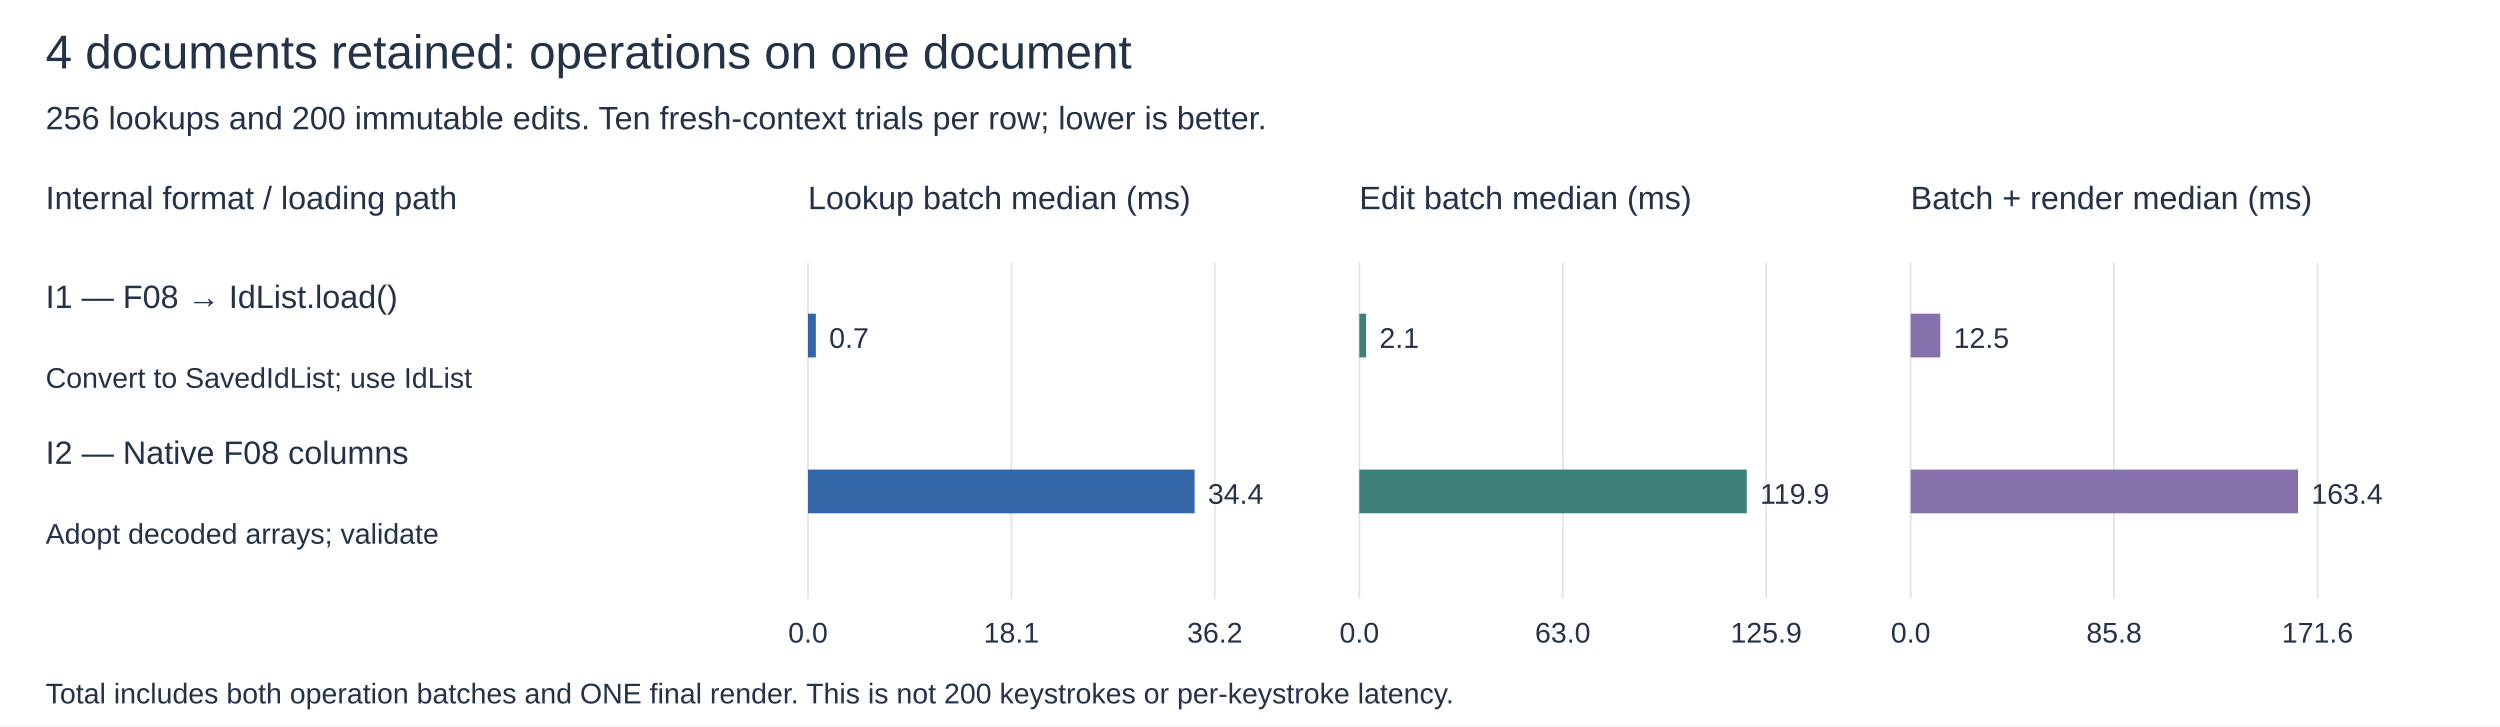
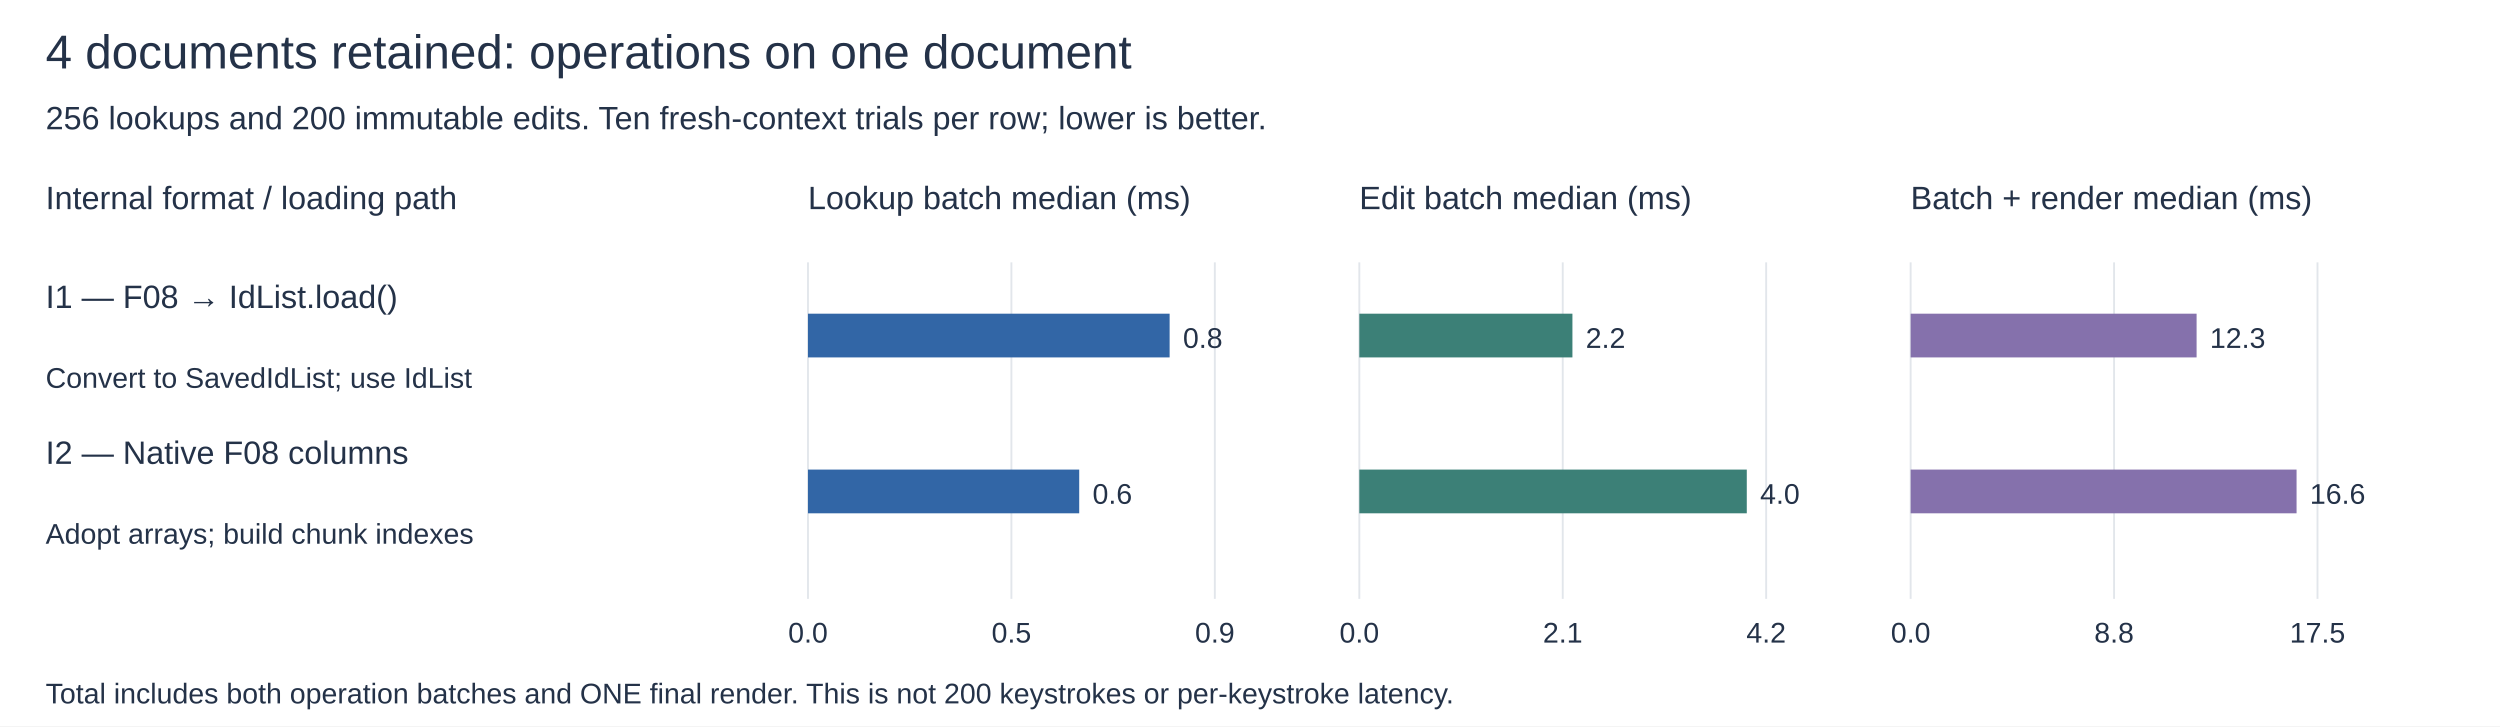
<svg xmlns="http://www.w3.org/2000/svg" width="1315" height="382" viewBox="0 0 1315 382" role="img" aria-labelledby="title desc">
  <style>text{font:17px Arial,Helvetica,sans-serif;fill:#243248}.small{font-size:15px}.title{font-size:25px;font-weight:500}</style>
  <rect width="1315" height="382" fill="white" />
  <text x="24" y="36" class="title">4 documents retained: operations on one document</text>
  <text x="24" y="68">256 lookups and 200 immutable edits. Ten fresh-context trials per row; lower is better.</text>
  <text x="24" y="110">Internal format / loading path</text>
  <text x="425" y="110">Lookup batch median (ms)</text>
  <line x1="425" x2="425" y1="138" y2="315" stroke="#e2e6eb" />
  <text x="425" y="338" class="small" text-anchor="middle">0.0</text>
  <line x1="532" x2="532" y1="138" y2="315" stroke="#e2e6eb" />
-   <text x="532" y="338" class="small" text-anchor="middle">18.1</text>
+   <text x="532" y="338" class="small" text-anchor="middle">0.5</text>
  <line x1="639" x2="639" y1="138" y2="315" stroke="#e2e6eb" />
-   <text x="639" y="338" class="small" text-anchor="middle">36.2</text>
-   <rect x="425" y="165" width="4.138" height="23" fill="#3266a6" />
-   <text x="436.138" y="183" class="small">0.7</text>
-   <rect x="425" y="247" width="203.359" height="23" fill="#3266a6" />
-   <text x="635.359" y="265" class="small">34.4</text>
+   <text x="639" y="338" class="small" text-anchor="middle">0.9</text>
+   <rect x="425" y="165" width="190.222" height="23" fill="#3266a6" />
+   <text x="622.222" y="183" class="small">0.8</text>
+   <rect x="425" y="247" width="142.667" height="23" fill="#3266a6" />
+   <text x="574.667" y="265" class="small">0.6</text>
  <text x="715" y="110">Edit batch median (ms)</text>
  <line x1="715" x2="715" y1="138" y2="315" stroke="#e2e6eb" />
  <text x="715" y="338" class="small" text-anchor="middle">0.0</text>
  <line x1="822" x2="822" y1="138" y2="315" stroke="#e2e6eb" />
-   <text x="822" y="338" class="small" text-anchor="middle">63.0</text>
+   <text x="822" y="338" class="small" text-anchor="middle">2.1</text>
  <line x1="929" x2="929" y1="138" y2="315" stroke="#e2e6eb" />
-   <text x="929" y="338" class="small" text-anchor="middle">125.9</text>
-   <rect x="715" y="165" width="3.569" height="23" fill="#3c8077" />
-   <text x="725.569" y="183" class="small">2.1</text>
-   <rect x="715" y="247" width="203.801" height="23" fill="#3c8077" />
-   <text x="925.801" y="265" class="small">119.9</text>
+   <text x="929" y="338" class="small" text-anchor="middle">4.2</text>
+   <rect x="715" y="165" width="112.095" height="23" fill="#3c8077" />
+   <text x="834.095" y="183" class="small">2.2</text>
+   <rect x="715" y="247" width="203.81" height="23" fill="#3c8077" />
+   <text x="925.81" y="265" class="small">4.0</text>
  <text x="1005" y="110">Batch + render median (ms)</text>
  <line x1="1005" x2="1005" y1="138" y2="315" stroke="#e2e6eb" />
  <text x="1005" y="338" class="small" text-anchor="middle">0.0</text>
  <line x1="1112" x2="1112" y1="138" y2="315" stroke="#e2e6eb" />
-   <text x="1112" y="338" class="small" text-anchor="middle">85.8</text>
+   <text x="1112" y="338" class="small" text-anchor="middle">8.8</text>
  <line x1="1219" x2="1219" y1="138" y2="315" stroke="#e2e6eb" />
-   <text x="1219" y="338" class="small" text-anchor="middle">171.6</text>
-   <rect x="1005" y="165" width="15.589" height="23" fill="#8571ac" />
-   <text x="1027.589" y="183" class="small">12.5</text>
-   <rect x="1005" y="247" width="203.774" height="23" fill="#8571ac" />
-   <text x="1215.774" y="265" class="small">163.4</text>
+   <text x="1219" y="338" class="small" text-anchor="middle">17.5</text>
+   <rect x="1005" y="165" width="150.411" height="23" fill="#8571ac" />
+   <text x="1162.411" y="183" class="small">12.3</text>
+   <rect x="1005" y="247" width="202.994" height="23" fill="#8571ac" />
+   <text x="1214.994" y="265" class="small">16.6</text>
  <text x="24" y="162">I1 — F08 → IdList.load()</text>
  <text x="24" y="204" class="small">Convert to SavedIdList; use IdList</text>
  <text x="24" y="244">I2 — Native F08 columns</text>
-   <text x="24" y="286" class="small">Adopt decoded arrays; validate</text>
+   <text x="24" y="286" class="small">Adopt arrays; build chunk indexes</text>
  <text x="24" y="370" class="small">Total includes both operation batches and ONE final render. This is not 200 keystrokes or per-keystroke latency.</text>
</svg>
